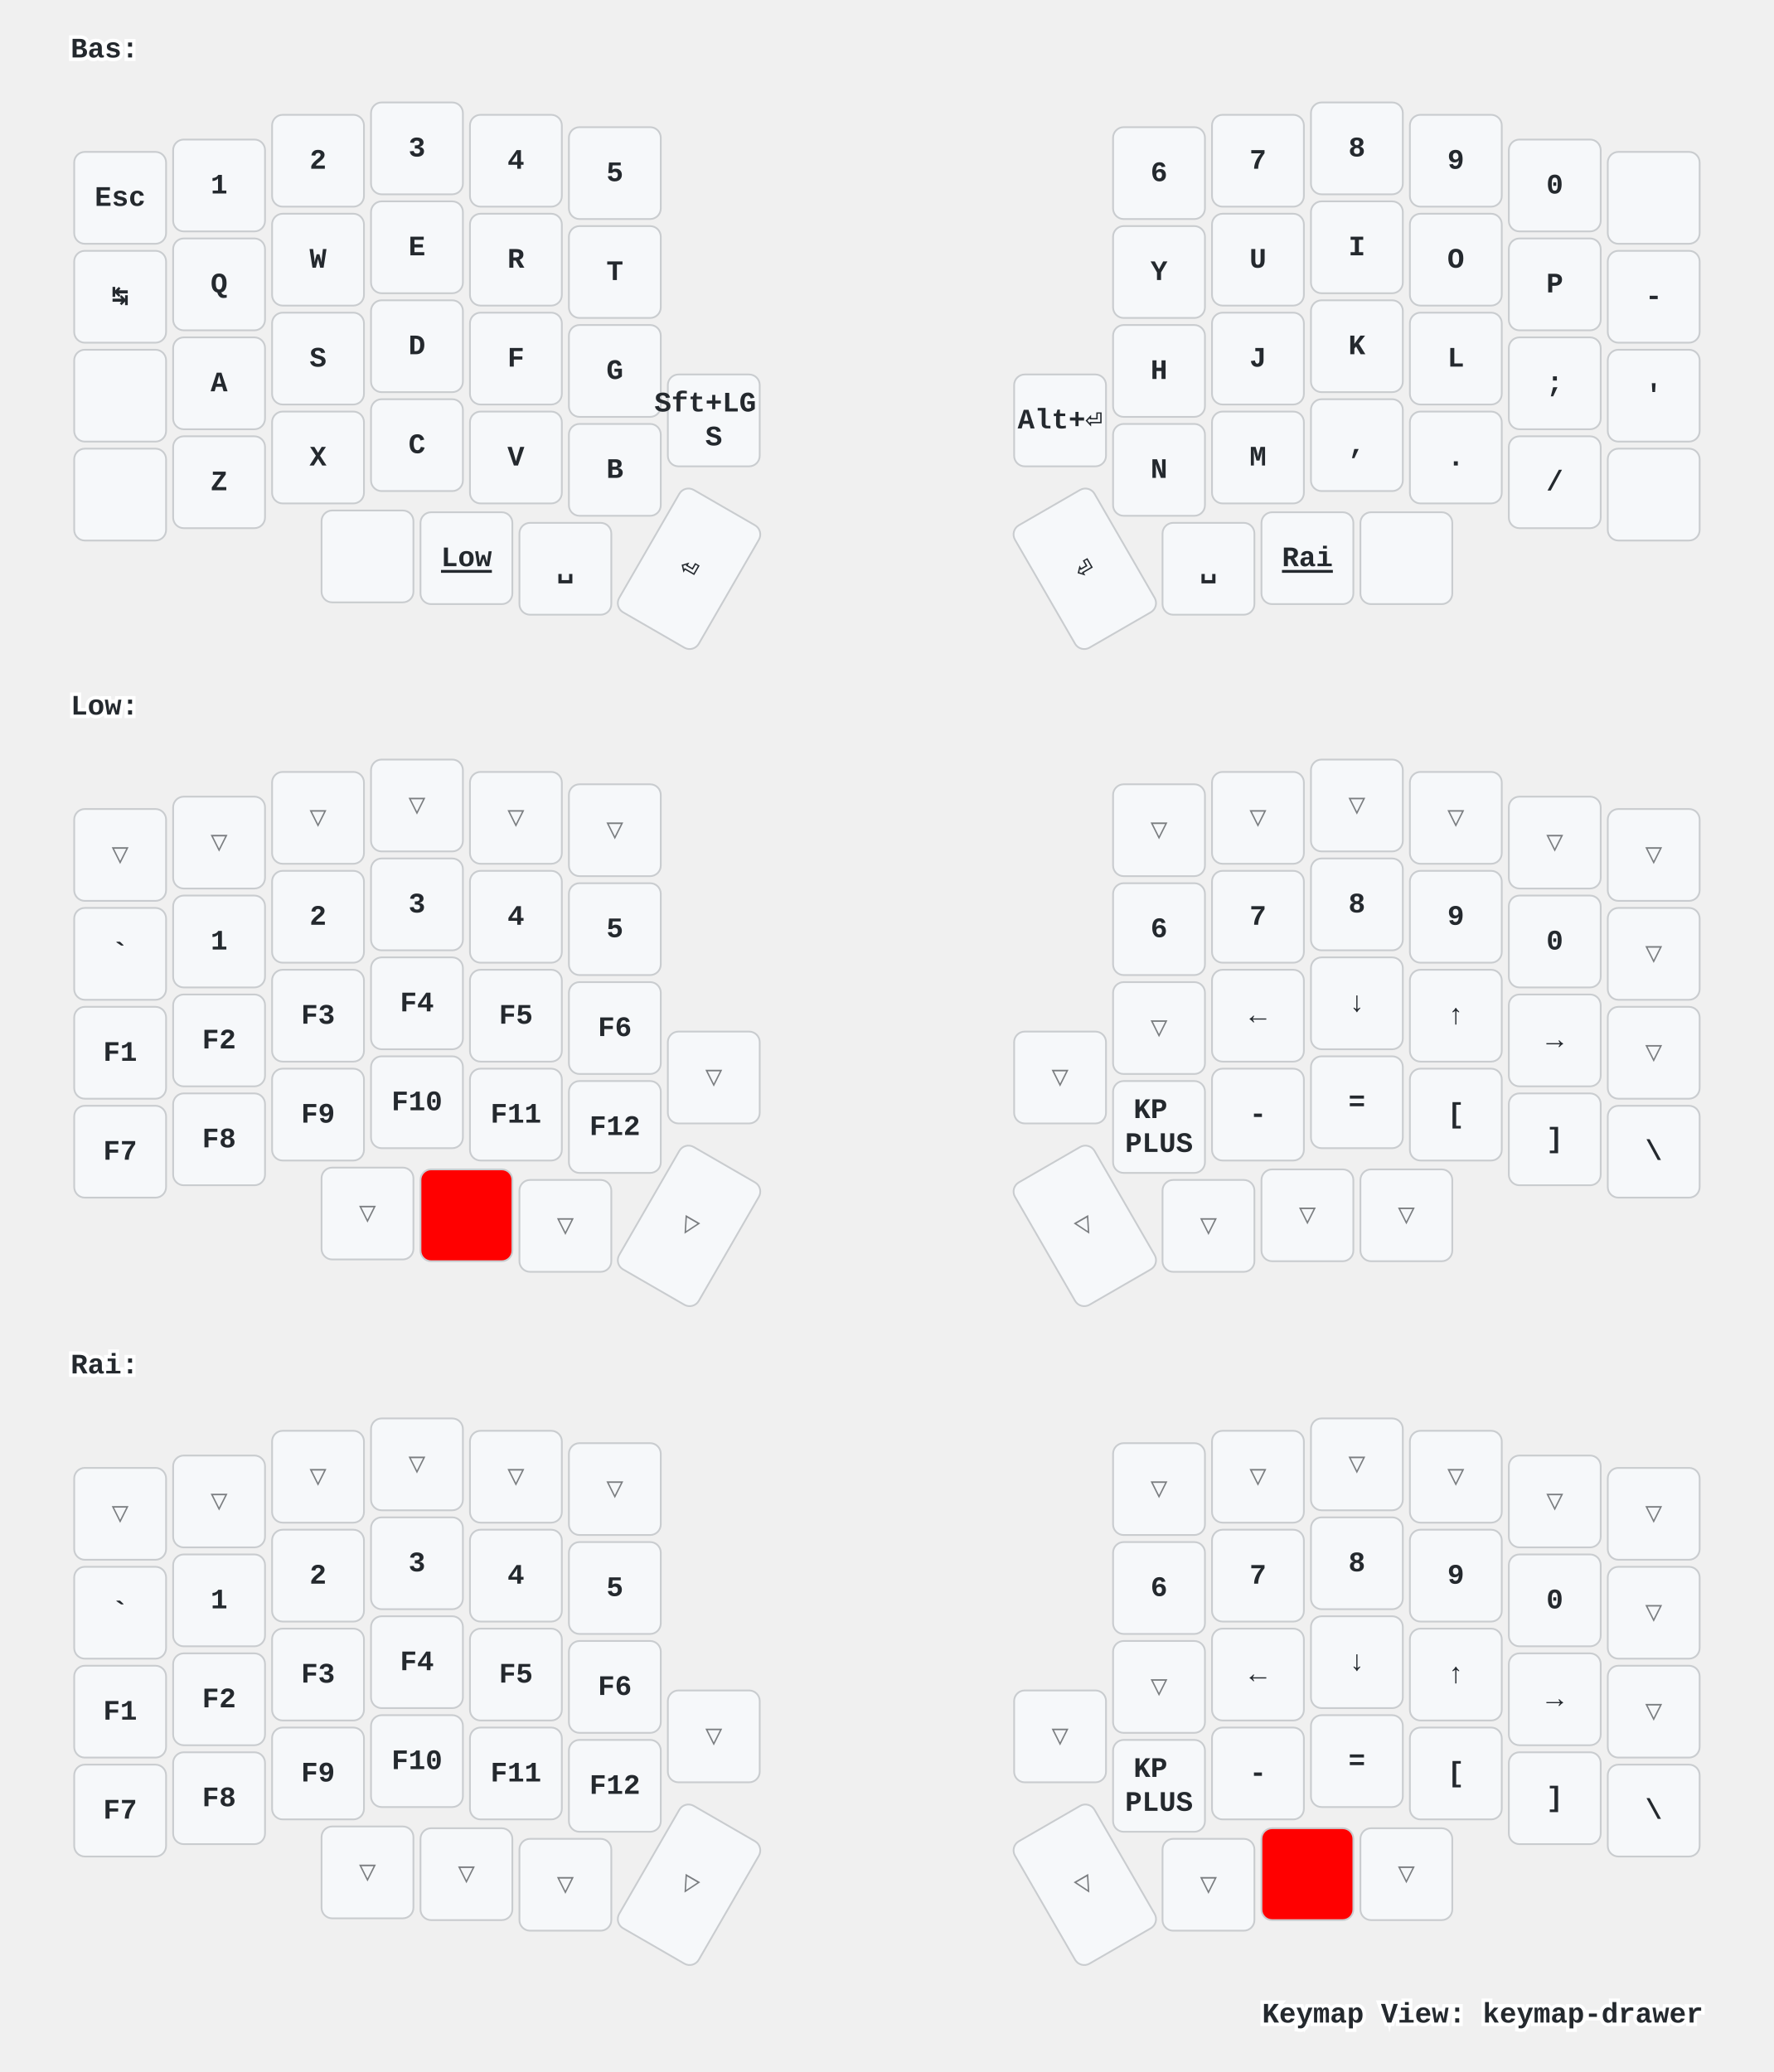
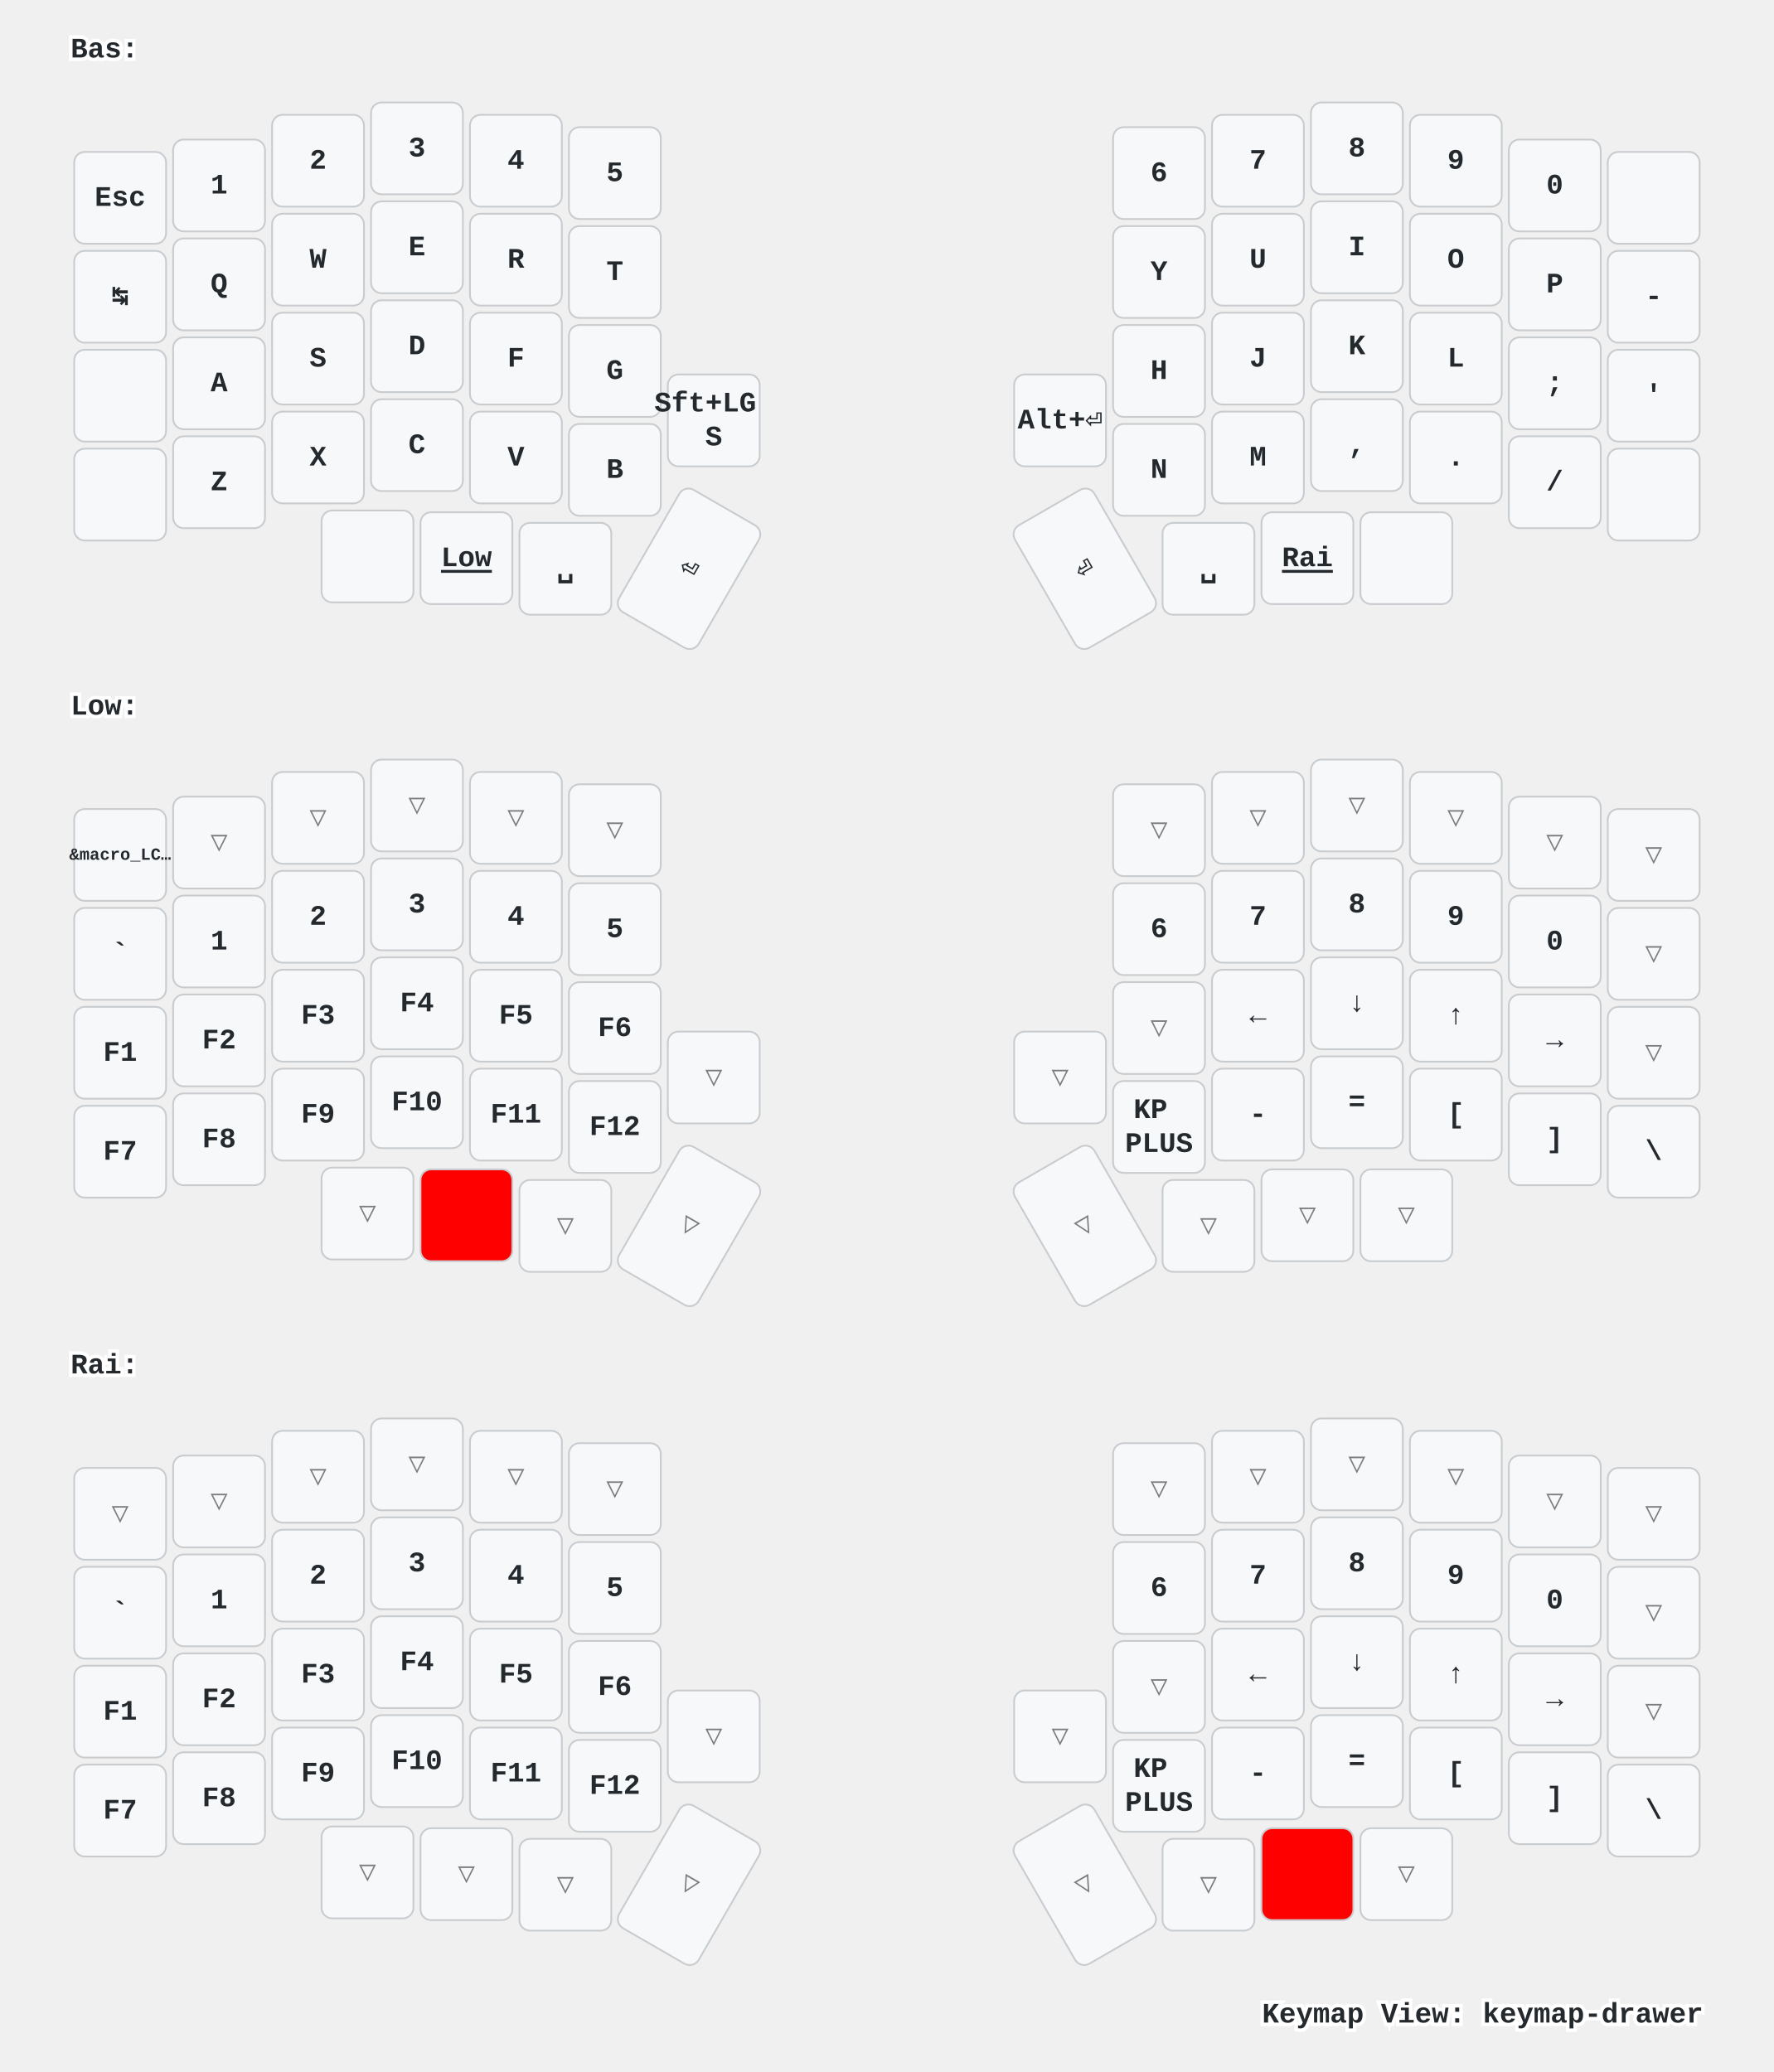
<svg xmlns="http://www.w3.org/2000/svg" xmlns:xlink="http://www.w3.org/1999/xlink" width="1004" height="1173" viewBox="0 0 1004 1173" class="keymap">
  <defs>/* start glyphs */
<svg id="mdi:apple-keyboard-command">
      <svg id="mdi-apple-keyboard-command" viewBox="0 0 24 24">
        <path d="M6,2A4,4 0 0,1 10,6V8H14V6A4,4 0 0,1 18,2A4,4 0 0,1 22,6A4,4 0 0,1 18,10H16V14H18A4,4 0 0,1 22,18A4,4 0 0,1 18,22A4,4 0 0,1 14,18V16H10V18A4,4 0 0,1 6,22A4,4 0 0,1 2,18A4,4 0 0,1 6,14H8V10H6A4,4 0 0,1 2,6A4,4 0 0,1 6,2M16,18A2,2 0 0,0 18,20A2,2 0 0,0 20,18A2,2 0 0,0 18,16H16V18M14,10H10V14H14V10M6,16A2,2 0 0,0 4,18A2,2 0 0,0 6,20A2,2 0 0,0 8,18V16H6M8,6A2,2 0 0,0 6,4A2,2 0 0,0 4,6A2,2 0 0,0 6,8H8V6M18,8A2,2 0 0,0 20,6A2,2 0 0,0 18,4A2,2 0 0,0 16,6V8H18Z" />
      </svg>
    </svg>
    <svg id="mdi:apple-keyboard-control">
      <svg id="mdi-apple-keyboard-control" viewBox="0 0 24 24">
        <path d="M19.78,11.78L18.36,13.19L12,6.83L5.64,13.19L4.22,11.78L12,4L19.78,11.78Z" />
      </svg>
    </svg>
    <svg id="mdi:apple-keyboard-option">
      <svg id="mdi-apple-keyboard-option" viewBox="0 0 24 24">
        <path d="M3,4H9.11L16.15,18H21V20H14.88L7.84,6H3V4M14,4H21V6H14V4Z" />
      </svg>
    </svg>
    <svg id="mdi:apple-keyboard-shift">
      <svg id="mdi-apple-keyboard-shift" viewBox="0 0 24 24">
        <path d="M15,18V12H17.17L12,6.83L6.83,12H9V18H15M12,4L22,14H17V20H7V14H2L12,4Z" />
      </svg>
    </svg>
    <svg id="mdi:backspace-outline">
      <svg id="mdi-backspace-outline" viewBox="0 0 24 24">
        <path d="M19,15.59L17.59,17L14,13.41L10.41,17L9,15.59L12.59,12L9,8.41L10.41,7L14,10.59L17.59,7L19,8.41L15.41,12L19,15.59M22,3A2,2 0 0,1 24,5V19A2,2 0 0,1 22,21H7C6.31,21 5.77,20.64 5.41,20.11L0,12L5.41,3.88C5.77,3.35 6.31,3 7,3H22M22,5H7L2.28,12L7,19H22V5Z" />
      </svg>
    </svg>
  </defs>/* end glyphs */
<style>/* inherit to force styles through use tags */
svg path {
    fill: inherit;
}

/* font and background color specifications */
svg.keymap {
    font-family: SFMono-Regular,Consolas,Liberation Mono,Menlo,monospace;
    font-size: 14px;
    font-kerning: normal;
    text-rendering: optimizeLegibility;
    fill: #24292e;
}

/* default key styling */
rect.key {
    fill: #f6f8fa;
}

rect.key, rect.combo {
    stroke: #c9cccf;
    stroke-width: 1;
}

/* default key side styling, only used is draw_key_sides is set */
rect.side {
    filter: brightness(90%);
}

/* color accent for combo boxes */
rect.combo, rect.combo-separate {
    fill: #cdf;
}

/* color accent for held keys */
rect.held, rect.combo.held {
    fill: #fdd;
}

/* color accent for ghost (optional) keys */
rect.ghost, rect.combo.ghost {
    stroke-dasharray: 4, 4;
    stroke-width: 2;
}

text {
    text-anchor: middle;
    dominant-baseline: middle;
}

/* styling for layer labels */
text.label {
    font-weight: bold;
    text-anchor: start;
    stroke: white;
    stroke-width: 4;
    paint-order: stroke;
}

/* styling for optional footer */
text.footer {
    text-anchor: end;
    dominant-baseline: auto;
    stroke: white;
    stroke-width: 4;
    paint-order: stroke;
}

/* styling for combo tap, and key non-tap label text */
text.combo, text.hold, text.shifted, text.left, text.right {
    font-size: 11px;
}

text.hold {
    text-anchor: middle;
    dominant-baseline: auto;
}

text.shifted {
    text-anchor: middle;
    dominant-baseline: hanging;
}

text.left {
    text-anchor: start;
}

text.right {
    text-anchor: end;
}

text.layer-activator {
    text-decoration: underline;
}

/* styling for hold/shifted label text in combo box */
text.combo.hold, text.combo.shifted, text.combo.left, text.combo.right {
    font-size: 8px;
}

/* lighter symbol for transparent keys */
text.trans {
    fill: #7b7e81;
}

/* styling for combo dendrons */
path.combo {
    stroke-width: 1;
    stroke: gray;
    fill: none;
}

/* Start Tabler Icons Cleanup */
/* cannot use height/width with glyphs */
.icon-tabler &gt; path {
    fill: inherit;
    stroke: inherit;
    stroke-width: 2;
}
/* hide tabler's default box */
.icon-tabler &gt; path[stroke="none"][fill="none"] {
    visibility: hidden;
}
/* End Tabler Icons Cleanup */

/* For default sytles, see https://github.com/caksoylar/keymap-drawer/blob/main/keymap_drawer/config.py#L85 */

svg.keymap {
  font-family: Ubuntu Mono, Inconsolata, Consolas, Liberation Mono, Menlo, monospace;
  font-size: 16px;
  font-weight: bold;
  text-rendering: optimizeLegibility;
}

/* Color accent for held keys
red = #f00
green = #0f0
blue = #00f
yellow = #ff0
cyan = #0ff
magenta = #f0f
white = #fff
black = #000
grey = #888
light grey = #ccc
#ffc
*/
rect.held, rect.combo.held {
    fill: #f00;
}

/* Technique borrowed and extended from https://github.com/englmaxi/zmk-config/blob/master/keymap-drawer/config.yaml */
.sym_sub_text.tap {
  translate: -5px 2px;
  font-size: 20px;
}
.sym_sub_text.shifted {
  translate: 10px 13px;
  font-size: 10px;
  opacity: 1.0;
}
.combo.sym_sub_text.tap {
  translate: -1px 1px;
}
.combo.sym_sub_text.shifted {
  translate: 7px 5px;
  font-size: 10px;
  opacity: 1.0;
}

/* Toggle */
.toggle.shifted {
  translate: -10px 12px;
}

.toggle.hold {
  translate: 13px -23px;
}

/* Variant for tap-dances */
.tap_dance.tap {
  translate: -7px 0px;
  font-size: 12px;
}
.tap_dance.shifted {
  translate: 7px 17px;
  font-size: 12px;
  opacity: 1.0;
}

/* Variant for symbol next to symbol */
.sym_by_sym.tap {
  translate: -6px 0px;
}
.sym_by_sym.shifted {
  translate: 10px 12px;
  opacity: 1.0;
}

.combo.sym_by_sym.tap {
  translate: -35px 0px;
}
.combo.sym_by_sym.shifted {
  translate: 35px 20px;
  opacity: 1.0;
}

.combo.sym_by_sym.hold {
  visibility: hidden;
}

/* hide hold box for combo sym_by_sym */
.combo.sym_by_sym.hold &gt; path[stroke="none"][fill="none"] {
  visibility: hidden;
}
</style>
  <g transform="translate(40, 0)" class="layer-Bas">
    <text x="0" y="28" class="label" id="Bas">Bas:</text>
    <g transform="translate(0, 56)">
      <g transform="translate(28, 56)" class="key keypos-0">
        <rect rx="6" ry="6" x="-26" y="-26" width="52" height="52" class="key" />
        <text x="0" y="0" class="key tap">Esc</text>
      </g>
      <g transform="translate(84, 49)" class="key keypos-1">
        <rect rx="6" ry="6" x="-26" y="-26" width="52" height="52" class="key" />
        <text x="0" y="0" class="key tap">1</text>
      </g>
      <g transform="translate(140, 35)" class="key keypos-2">
        <rect rx="6" ry="6" x="-26" y="-26" width="52" height="52" class="key" />
        <text x="0" y="0" class="key tap">2</text>
      </g>
      <g transform="translate(196, 28)" class="key keypos-3">
        <rect rx="6" ry="6" x="-26" y="-26" width="52" height="52" class="key" />
        <text x="0" y="0" class="key tap">3</text>
      </g>
      <g transform="translate(252, 35)" class="key keypos-4">
        <rect rx="6" ry="6" x="-26" y="-26" width="52" height="52" class="key" />
        <text x="0" y="0" class="key tap">4</text>
      </g>
      <g transform="translate(308, 42)" class="key keypos-5">
        <rect rx="6" ry="6" x="-26" y="-26" width="52" height="52" class="key" />
        <text x="0" y="0" class="key tap">5</text>
      </g>
      <g transform="translate(616, 42)" class="key keypos-6">
        <rect rx="6" ry="6" x="-26" y="-26" width="52" height="52" class="key" />
        <text x="0" y="0" class="key tap">6</text>
      </g>
      <g transform="translate(672, 35)" class="key keypos-7">
        <rect rx="6" ry="6" x="-26" y="-26" width="52" height="52" class="key" />
        <text x="0" y="0" class="key tap">7</text>
      </g>
      <g transform="translate(728, 28)" class="key keypos-8">
        <rect rx="6" ry="6" x="-26" y="-26" width="52" height="52" class="key" />
        <text x="0" y="0" class="key tap">8</text>
      </g>
      <g transform="translate(784, 35)" class="key keypos-9">
        <rect rx="6" ry="6" x="-26" y="-26" width="52" height="52" class="key" />
        <text x="0" y="0" class="key tap">9</text>
      </g>
      <g transform="translate(840, 49)" class="key keypos-10">
        <rect rx="6" ry="6" x="-26" y="-26" width="52" height="52" class="key" />
        <text x="0" y="0" class="key tap">0</text>
      </g>
      <g transform="translate(896, 56)" class="key keypos-11">
        <rect rx="6" ry="6" x="-26" y="-26" width="52" height="52" class="key" />
        <use href="#mdi:backspace-outline" xlink:href="#mdi:backspace-outline" x="-9" y="-9" height="18" width="18.0" class="key tap glyph mdi:backspace-outline" />
      </g>
      <g transform="translate(28, 112)" class="key keypos-12">
        <rect rx="6" ry="6" x="-26" y="-26" width="52" height="52" class="key" />
        <text x="0" y="0" class="key tap">↹</text>
      </g>
      <g transform="translate(84, 105)" class="key keypos-13">
        <rect rx="6" ry="6" x="-26" y="-26" width="52" height="52" class="key" />
        <text x="0" y="0" class="key tap">Q</text>
      </g>
      <g transform="translate(140, 91)" class="key keypos-14">
        <rect rx="6" ry="6" x="-26" y="-26" width="52" height="52" class="key" />
        <text x="0" y="0" class="key tap">W</text>
      </g>
      <g transform="translate(196, 84)" class="key keypos-15">
        <rect rx="6" ry="6" x="-26" y="-26" width="52" height="52" class="key" />
        <text x="0" y="0" class="key tap">E</text>
      </g>
      <g transform="translate(252, 91)" class="key keypos-16">
        <rect rx="6" ry="6" x="-26" y="-26" width="52" height="52" class="key" />
        <text x="0" y="0" class="key tap">R</text>
      </g>
      <g transform="translate(308, 98)" class="key keypos-17">
        <rect rx="6" ry="6" x="-26" y="-26" width="52" height="52" class="key" />
        <text x="0" y="0" class="key tap">T</text>
      </g>
      <g transform="translate(616, 98)" class="key keypos-18">
        <rect rx="6" ry="6" x="-26" y="-26" width="52" height="52" class="key" />
        <text x="0" y="0" class="key tap">Y</text>
      </g>
      <g transform="translate(672, 91)" class="key keypos-19">
        <rect rx="6" ry="6" x="-26" y="-26" width="52" height="52" class="key" />
        <text x="0" y="0" class="key tap">U</text>
      </g>
      <g transform="translate(728, 84)" class="key keypos-20">
        <rect rx="6" ry="6" x="-26" y="-26" width="52" height="52" class="key" />
        <text x="0" y="0" class="key tap">I</text>
      </g>
      <g transform="translate(784, 91)" class="key keypos-21">
        <rect rx="6" ry="6" x="-26" y="-26" width="52" height="52" class="key" />
        <text x="0" y="0" class="key tap">O</text>
      </g>
      <g transform="translate(840, 105)" class="key keypos-22">
        <rect rx="6" ry="6" x="-26" y="-26" width="52" height="52" class="key" />
        <text x="0" y="0" class="key tap">P</text>
      </g>
      <g transform="translate(896, 112)" class="key keypos-23">
        <rect rx="6" ry="6" x="-26" y="-26" width="52" height="52" class="key" />
        <text x="0" y="0" class="key tap">-</text>
      </g>
      <g transform="translate(28, 168)" class="key keypos-24">
        <rect rx="6" ry="6" x="-26" y="-26" width="52" height="52" class="key" />
        <use href="#mdi:apple-keyboard-shift" xlink:href="#mdi:apple-keyboard-shift" x="-9" y="-9" height="18" width="18.0" class="key tap glyph mdi:apple-keyboard-shift" />
      </g>
      <g transform="translate(84, 161)" class="key keypos-25">
        <rect rx="6" ry="6" x="-26" y="-26" width="52" height="52" class="key" />
        <text x="0" y="0" class="key tap">A</text>
      </g>
      <g transform="translate(140, 147)" class="key keypos-26">
        <rect rx="6" ry="6" x="-26" y="-26" width="52" height="52" class="key" />
        <text x="0" y="0" class="key tap">S</text>
      </g>
      <g transform="translate(196, 140)" class="key keypos-27">
        <rect rx="6" ry="6" x="-26" y="-26" width="52" height="52" class="key" />
        <text x="0" y="0" class="key tap">D</text>
      </g>
      <g transform="translate(252, 147)" class="key keypos-28">
        <rect rx="6" ry="6" x="-26" y="-26" width="52" height="52" class="key" />
        <text x="0" y="0" class="key tap">F</text>
      </g>
      <g transform="translate(308, 154)" class="key keypos-29">
        <rect rx="6" ry="6" x="-26" y="-26" width="52" height="52" class="key" />
        <text x="0" y="0" class="key tap">G</text>
      </g>
      <g transform="translate(616, 154)" class="key keypos-30">
        <rect rx="6" ry="6" x="-26" y="-26" width="52" height="52" class="key" />
        <text x="0" y="0" class="key tap">H</text>
      </g>
      <g transform="translate(672, 147)" class="key keypos-31">
        <rect rx="6" ry="6" x="-26" y="-26" width="52" height="52" class="key" />
        <text x="0" y="0" class="key tap">J</text>
      </g>
      <g transform="translate(728, 140)" class="key keypos-32">
        <rect rx="6" ry="6" x="-26" y="-26" width="52" height="52" class="key" />
        <text x="0" y="0" class="key tap">K</text>
      </g>
      <g transform="translate(784, 147)" class="key keypos-33">
        <rect rx="6" ry="6" x="-26" y="-26" width="52" height="52" class="key" />
        <text x="0" y="0" class="key tap">L</text>
      </g>
      <g transform="translate(840, 161)" class="key keypos-34">
        <rect rx="6" ry="6" x="-26" y="-26" width="52" height="52" class="key" />
        <text x="0" y="0" class="key tap">;</text>
      </g>
      <g transform="translate(896, 168)" class="key keypos-35">
        <rect rx="6" ry="6" x="-26" y="-26" width="52" height="52" class="key" />
        <text x="0" y="0" class="key tap">'</text>
      </g>
      <g transform="translate(28, 224)" class="key keypos-36">
        <rect rx="6" ry="6" x="-26" y="-26" width="52" height="52" class="key" />
        <use href="#mdi:apple-keyboard-control" xlink:href="#mdi:apple-keyboard-control" x="-9" y="-9" height="18" width="18.0" class="key tap glyph mdi:apple-keyboard-control" />
      </g>
      <g transform="translate(84, 217)" class="key keypos-37">
        <rect rx="6" ry="6" x="-26" y="-26" width="52" height="52" class="key" />
        <text x="0" y="0" class="key tap">Z</text>
      </g>
      <g transform="translate(140, 203)" class="key keypos-38">
        <rect rx="6" ry="6" x="-26" y="-26" width="52" height="52" class="key" />
        <text x="0" y="0" class="key tap">X</text>
      </g>
      <g transform="translate(196, 196)" class="key keypos-39">
        <rect rx="6" ry="6" x="-26" y="-26" width="52" height="52" class="key" />
        <text x="0" y="0" class="key tap">C</text>
      </g>
      <g transform="translate(252, 203)" class="key keypos-40">
        <rect rx="6" ry="6" x="-26" y="-26" width="52" height="52" class="key" />
        <text x="0" y="0" class="key tap">V</text>
      </g>
      <g transform="translate(308, 210)" class="key keypos-41">
        <rect rx="6" ry="6" x="-26" y="-26" width="52" height="52" class="key" />
        <text x="0" y="0" class="key tap">B</text>
      </g>
      <g transform="translate(364, 182)" class="key keypos-42">
        <rect rx="6" ry="6" x="-26" y="-26" width="52" height="52" class="key" />
        <text x="0" y="0" class="key tap">
          <tspan x="0" dy="-0.6em">Sft+LG</tspan>
          <tspan x="0" dy="1.2em">S</tspan>
        </text>
      </g>
      <g transform="translate(560, 182)" class="key keypos-43">
        <rect rx="6" ry="6" x="-26" y="-26" width="52" height="52" class="key" />
        <text x="0" y="0" class="key tap">Alt+⏎</text>
      </g>
      <g transform="translate(616, 210)" class="key keypos-44">
        <rect rx="6" ry="6" x="-26" y="-26" width="52" height="52" class="key" />
        <text x="0" y="0" class="key tap">N</text>
      </g>
      <g transform="translate(672, 203)" class="key keypos-45">
        <rect rx="6" ry="6" x="-26" y="-26" width="52" height="52" class="key" />
        <text x="0" y="0" class="key tap">M</text>
      </g>
      <g transform="translate(728, 196)" class="key keypos-46">
        <rect rx="6" ry="6" x="-26" y="-26" width="52" height="52" class="key" />
        <text x="0" y="0" class="key tap">,</text>
      </g>
      <g transform="translate(784, 203)" class="key keypos-47">
        <rect rx="6" ry="6" x="-26" y="-26" width="52" height="52" class="key" />
        <text x="0" y="0" class="key tap">.</text>
      </g>
      <g transform="translate(840, 217)" class="key keypos-48">
        <rect rx="6" ry="6" x="-26" y="-26" width="52" height="52" class="key" />
        <text x="0" y="0" class="key tap">/</text>
      </g>
      <g transform="translate(896, 224)" class="key keypos-49">
        <rect rx="6" ry="6" x="-26" y="-26" width="52" height="52" class="key" />
        <use href="#mdi:apple-keyboard-shift" xlink:href="#mdi:apple-keyboard-shift" x="-9" y="-9" height="18" width="18.0" class="key tap glyph mdi:apple-keyboard-shift" />
      </g>
      <g transform="translate(168, 259)" class="key keypos-50">
        <rect rx="6" ry="6" x="-26" y="-26" width="52" height="52" class="key" />
        <use href="#mdi:apple-keyboard-command" xlink:href="#mdi:apple-keyboard-command" x="-9" y="-9" height="18" width="18.0" class="key tap glyph mdi:apple-keyboard-command" />
      </g>
      <g transform="translate(224, 260)" class="key keypos-51">
        <rect rx="6" ry="6" x="-26" y="-26" width="52" height="52" class="key" />
        <a href="#Low">
          <text x="0" y="0" class="key tap layer-activator">Low</text>
        </a>
      </g>
      <g transform="translate(280, 266)" class="key keypos-52">
        <rect rx="6" ry="6" x="-26" y="-26" width="52" height="52" class="key" />
        <text x="0" y="0" class="key tap">␣</text>
      </g>
      <g transform="translate(350, 266) rotate(30.0)" class="key keypos-53">
        <rect rx="6" ry="6" x="-26" y="-40" width="52" height="80" class="key" />
        <text x="0" y="0" class="key tap">⏎</text>
      </g>
      <g transform="translate(574, 266) rotate(-30.0)" class="key keypos-54">
        <rect rx="6" ry="6" x="-26" y="-40" width="52" height="80" class="key" />
        <text x="0" y="0" class="key tap">⏎</text>
      </g>
      <g transform="translate(644, 266)" class="key keypos-55">
        <rect rx="6" ry="6" x="-26" y="-26" width="52" height="52" class="key" />
        <text x="0" y="0" class="key tap">␣</text>
      </g>
      <g transform="translate(700, 260)" class="key keypos-56">
        <rect rx="6" ry="6" x="-26" y="-26" width="52" height="52" class="key" />
        <a href="#Rai">
          <text x="0" y="0" class="key tap layer-activator">Rai</text>
        </a>
      </g>
      <g transform="translate(756, 260)" class="key keypos-57">
        <rect rx="6" ry="6" x="-26" y="-26" width="52" height="52" class="key" />
        <use href="#mdi:apple-keyboard-option" xlink:href="#mdi:apple-keyboard-option" x="-9" y="-9" height="18" width="18.0" class="key tap glyph mdi:apple-keyboard-option" />
      </g>
    </g>
  </g>
  <g transform="translate(40, 372)" class="layer-Low">
    <text x="0" y="28" class="label" id="Low">Low:</text>
    <g transform="translate(0, 56)">
-       <g transform="translate(28, 56)" class="key trans keypos-0">
-         <rect rx="6" ry="6" x="-26" y="-26" width="52" height="52" class="key trans" />
-         <text x="0" y="0" class="key trans tap">▽</text>
+       <g transform="translate(28, 56)" class="key keypos-0">
+         <rect rx="6" ry="6" x="-26" y="-26" width="52" height="52" class="key" />
+         <text x="0" y="0" class="key tap">
+           <tspan style="font-size: 60%">&amp;macro_LC…</tspan>
+         </text>
      </g>
      <g transform="translate(84, 49)" class="key trans keypos-1">
        <rect rx="6" ry="6" x="-26" y="-26" width="52" height="52" class="key trans" />
        <text x="0" y="0" class="key trans tap">▽</text>
      </g>
      <g transform="translate(140, 35)" class="key trans keypos-2">
        <rect rx="6" ry="6" x="-26" y="-26" width="52" height="52" class="key trans" />
        <text x="0" y="0" class="key trans tap">▽</text>
      </g>
      <g transform="translate(196, 28)" class="key trans keypos-3">
        <rect rx="6" ry="6" x="-26" y="-26" width="52" height="52" class="key trans" />
        <text x="0" y="0" class="key trans tap">▽</text>
      </g>
      <g transform="translate(252, 35)" class="key trans keypos-4">
        <rect rx="6" ry="6" x="-26" y="-26" width="52" height="52" class="key trans" />
        <text x="0" y="0" class="key trans tap">▽</text>
      </g>
      <g transform="translate(308, 42)" class="key trans keypos-5">
        <rect rx="6" ry="6" x="-26" y="-26" width="52" height="52" class="key trans" />
        <text x="0" y="0" class="key trans tap">▽</text>
      </g>
      <g transform="translate(616, 42)" class="key trans keypos-6">
        <rect rx="6" ry="6" x="-26" y="-26" width="52" height="52" class="key trans" />
        <text x="0" y="0" class="key trans tap">▽</text>
      </g>
      <g transform="translate(672, 35)" class="key trans keypos-7">
        <rect rx="6" ry="6" x="-26" y="-26" width="52" height="52" class="key trans" />
        <text x="0" y="0" class="key trans tap">▽</text>
      </g>
      <g transform="translate(728, 28)" class="key trans keypos-8">
        <rect rx="6" ry="6" x="-26" y="-26" width="52" height="52" class="key trans" />
        <text x="0" y="0" class="key trans tap">▽</text>
      </g>
      <g transform="translate(784, 35)" class="key trans keypos-9">
        <rect rx="6" ry="6" x="-26" y="-26" width="52" height="52" class="key trans" />
        <text x="0" y="0" class="key trans tap">▽</text>
      </g>
      <g transform="translate(840, 49)" class="key trans keypos-10">
        <rect rx="6" ry="6" x="-26" y="-26" width="52" height="52" class="key trans" />
        <text x="0" y="0" class="key trans tap">▽</text>
      </g>
      <g transform="translate(896, 56)" class="key trans keypos-11">
        <rect rx="6" ry="6" x="-26" y="-26" width="52" height="52" class="key trans" />
        <text x="0" y="0" class="key trans tap">▽</text>
      </g>
      <g transform="translate(28, 112)" class="key keypos-12">
        <rect rx="6" ry="6" x="-26" y="-26" width="52" height="52" class="key" />
        <text x="0" y="0" class="key tap">`</text>
      </g>
      <g transform="translate(84, 105)" class="key keypos-13">
        <rect rx="6" ry="6" x="-26" y="-26" width="52" height="52" class="key" />
        <text x="0" y="0" class="key tap">1</text>
      </g>
      <g transform="translate(140, 91)" class="key keypos-14">
        <rect rx="6" ry="6" x="-26" y="-26" width="52" height="52" class="key" />
        <text x="0" y="0" class="key tap">2</text>
      </g>
      <g transform="translate(196, 84)" class="key keypos-15">
        <rect rx="6" ry="6" x="-26" y="-26" width="52" height="52" class="key" />
        <text x="0" y="0" class="key tap">3</text>
      </g>
      <g transform="translate(252, 91)" class="key keypos-16">
        <rect rx="6" ry="6" x="-26" y="-26" width="52" height="52" class="key" />
        <text x="0" y="0" class="key tap">4</text>
      </g>
      <g transform="translate(308, 98)" class="key keypos-17">
        <rect rx="6" ry="6" x="-26" y="-26" width="52" height="52" class="key" />
        <text x="0" y="0" class="key tap">5</text>
      </g>
      <g transform="translate(616, 98)" class="key keypos-18">
        <rect rx="6" ry="6" x="-26" y="-26" width="52" height="52" class="key" />
        <text x="0" y="0" class="key tap">6</text>
      </g>
      <g transform="translate(672, 91)" class="key keypos-19">
        <rect rx="6" ry="6" x="-26" y="-26" width="52" height="52" class="key" />
        <text x="0" y="0" class="key tap">7</text>
      </g>
      <g transform="translate(728, 84)" class="key keypos-20">
        <rect rx="6" ry="6" x="-26" y="-26" width="52" height="52" class="key" />
        <text x="0" y="0" class="key tap">8</text>
      </g>
      <g transform="translate(784, 91)" class="key keypos-21">
        <rect rx="6" ry="6" x="-26" y="-26" width="52" height="52" class="key" />
        <text x="0" y="0" class="key tap">9</text>
      </g>
      <g transform="translate(840, 105)" class="key keypos-22">
        <rect rx="6" ry="6" x="-26" y="-26" width="52" height="52" class="key" />
        <text x="0" y="0" class="key tap">0</text>
      </g>
      <g transform="translate(896, 112)" class="key trans keypos-23">
        <rect rx="6" ry="6" x="-26" y="-26" width="52" height="52" class="key trans" />
        <text x="0" y="0" class="key trans tap">▽</text>
      </g>
      <g transform="translate(28, 168)" class="key keypos-24">
        <rect rx="6" ry="6" x="-26" y="-26" width="52" height="52" class="key" />
        <text x="0" y="0" class="key tap">F1</text>
      </g>
      <g transform="translate(84, 161)" class="key keypos-25">
        <rect rx="6" ry="6" x="-26" y="-26" width="52" height="52" class="key" />
        <text x="0" y="0" class="key tap">F2</text>
      </g>
      <g transform="translate(140, 147)" class="key keypos-26">
        <rect rx="6" ry="6" x="-26" y="-26" width="52" height="52" class="key" />
        <text x="0" y="0" class="key tap">F3</text>
      </g>
      <g transform="translate(196, 140)" class="key keypos-27">
        <rect rx="6" ry="6" x="-26" y="-26" width="52" height="52" class="key" />
        <text x="0" y="0" class="key tap">F4</text>
      </g>
      <g transform="translate(252, 147)" class="key keypos-28">
        <rect rx="6" ry="6" x="-26" y="-26" width="52" height="52" class="key" />
        <text x="0" y="0" class="key tap">F5</text>
      </g>
      <g transform="translate(308, 154)" class="key keypos-29">
        <rect rx="6" ry="6" x="-26" y="-26" width="52" height="52" class="key" />
        <text x="0" y="0" class="key tap">F6</text>
      </g>
      <g transform="translate(616, 154)" class="key trans keypos-30">
        <rect rx="6" ry="6" x="-26" y="-26" width="52" height="52" class="key trans" />
        <text x="0" y="0" class="key trans tap">▽</text>
      </g>
      <g transform="translate(672, 147)" class="key keypos-31">
        <rect rx="6" ry="6" x="-26" y="-26" width="52" height="52" class="key" />
        <text x="0" y="0" class="key tap">←</text>
      </g>
      <g transform="translate(728, 140)" class="key keypos-32">
        <rect rx="6" ry="6" x="-26" y="-26" width="52" height="52" class="key" />
        <text x="0" y="0" class="key tap">↓</text>
      </g>
      <g transform="translate(784, 147)" class="key keypos-33">
        <rect rx="6" ry="6" x="-26" y="-26" width="52" height="52" class="key" />
        <text x="0" y="0" class="key tap">↑</text>
      </g>
      <g transform="translate(840, 161)" class="key keypos-34">
        <rect rx="6" ry="6" x="-26" y="-26" width="52" height="52" class="key" />
        <text x="0" y="0" class="key tap">→</text>
      </g>
      <g transform="translate(896, 168)" class="key trans keypos-35">
        <rect rx="6" ry="6" x="-26" y="-26" width="52" height="52" class="key trans" />
        <text x="0" y="0" class="key trans tap">▽</text>
      </g>
      <g transform="translate(28, 224)" class="key keypos-36">
        <rect rx="6" ry="6" x="-26" y="-26" width="52" height="52" class="key" />
        <text x="0" y="0" class="key tap">F7</text>
      </g>
      <g transform="translate(84, 217)" class="key keypos-37">
        <rect rx="6" ry="6" x="-26" y="-26" width="52" height="52" class="key" />
        <text x="0" y="0" class="key tap">F8</text>
      </g>
      <g transform="translate(140, 203)" class="key keypos-38">
        <rect rx="6" ry="6" x="-26" y="-26" width="52" height="52" class="key" />
        <text x="0" y="0" class="key tap">F9</text>
      </g>
      <g transform="translate(196, 196)" class="key keypos-39">
        <rect rx="6" ry="6" x="-26" y="-26" width="52" height="52" class="key" />
        <text x="0" y="0" class="key tap">F10</text>
      </g>
      <g transform="translate(252, 203)" class="key keypos-40">
        <rect rx="6" ry="6" x="-26" y="-26" width="52" height="52" class="key" />
        <text x="0" y="0" class="key tap">F11</text>
      </g>
      <g transform="translate(308, 210)" class="key keypos-41">
        <rect rx="6" ry="6" x="-26" y="-26" width="52" height="52" class="key" />
        <text x="0" y="0" class="key tap">F12</text>
      </g>
      <g transform="translate(364, 182)" class="key trans keypos-42">
        <rect rx="6" ry="6" x="-26" y="-26" width="52" height="52" class="key trans" />
        <text x="0" y="0" class="key trans tap">▽</text>
      </g>
      <g transform="translate(560, 182)" class="key trans keypos-43">
        <rect rx="6" ry="6" x="-26" y="-26" width="52" height="52" class="key trans" />
        <text x="0" y="0" class="key trans tap">▽</text>
      </g>
      <g transform="translate(616, 210)" class="key keypos-44">
        <rect rx="6" ry="6" x="-26" y="-26" width="52" height="52" class="key" />
        <text x="0" y="0" class="key tap">
          <tspan x="0" dy="-0.6em">KP</tspan>
          <tspan x="0" dy="1.2em">PLUS</tspan>
        </text>
      </g>
      <g transform="translate(672, 203)" class="key keypos-45">
        <rect rx="6" ry="6" x="-26" y="-26" width="52" height="52" class="key" />
        <text x="0" y="0" class="key tap">-</text>
      </g>
      <g transform="translate(728, 196)" class="key keypos-46">
        <rect rx="6" ry="6" x="-26" y="-26" width="52" height="52" class="key" />
        <text x="0" y="0" class="key tap">=</text>
      </g>
      <g transform="translate(784, 203)" class="key keypos-47">
        <rect rx="6" ry="6" x="-26" y="-26" width="52" height="52" class="key" />
        <text x="0" y="0" class="key tap">[</text>
      </g>
      <g transform="translate(840, 217)" class="key keypos-48">
        <rect rx="6" ry="6" x="-26" y="-26" width="52" height="52" class="key" />
        <text x="0" y="0" class="key tap">]</text>
      </g>
      <g transform="translate(896, 224)" class="key keypos-49">
        <rect rx="6" ry="6" x="-26" y="-26" width="52" height="52" class="key" />
        <text x="0" y="0" class="key tap">\</text>
      </g>
      <g transform="translate(168, 259)" class="key trans keypos-50">
        <rect rx="6" ry="6" x="-26" y="-26" width="52" height="52" class="key trans" />
        <text x="0" y="0" class="key trans tap">▽</text>
      </g>
      <g transform="translate(224, 260)" class="key held keypos-51">
        <rect rx="6" ry="6" x="-26" y="-26" width="52" height="52" class="key held" />
      </g>
      <g transform="translate(280, 266)" class="key trans keypos-52">
        <rect rx="6" ry="6" x="-26" y="-26" width="52" height="52" class="key trans" />
        <text x="0" y="0" class="key trans tap">▽</text>
      </g>
      <g transform="translate(350, 266) rotate(30.0)" class="key trans keypos-53">
        <rect rx="6" ry="6" x="-26" y="-40" width="52" height="80" class="key trans" />
        <text x="0" y="0" class="key trans tap">▽</text>
      </g>
      <g transform="translate(574, 266) rotate(-30.0)" class="key trans keypos-54">
        <rect rx="6" ry="6" x="-26" y="-40" width="52" height="80" class="key trans" />
        <text x="0" y="0" class="key trans tap">▽</text>
      </g>
      <g transform="translate(644, 266)" class="key trans keypos-55">
        <rect rx="6" ry="6" x="-26" y="-26" width="52" height="52" class="key trans" />
        <text x="0" y="0" class="key trans tap">▽</text>
      </g>
      <g transform="translate(700, 260)" class="key trans keypos-56">
        <rect rx="6" ry="6" x="-26" y="-26" width="52" height="52" class="key trans" />
        <text x="0" y="0" class="key trans tap">▽</text>
      </g>
      <g transform="translate(756, 260)" class="key trans keypos-57">
        <rect rx="6" ry="6" x="-26" y="-26" width="52" height="52" class="key trans" />
        <text x="0" y="0" class="key trans tap">▽</text>
      </g>
    </g>
  </g>
  <g transform="translate(40, 745)" class="layer-Rai">
    <text x="0" y="28" class="label" id="Rai">Rai:</text>
    <g transform="translate(0, 56)">
      <g transform="translate(28, 56)" class="key trans keypos-0">
        <rect rx="6" ry="6" x="-26" y="-26" width="52" height="52" class="key trans" />
        <text x="0" y="0" class="key trans tap">▽</text>
      </g>
      <g transform="translate(84, 49)" class="key trans keypos-1">
        <rect rx="6" ry="6" x="-26" y="-26" width="52" height="52" class="key trans" />
        <text x="0" y="0" class="key trans tap">▽</text>
      </g>
      <g transform="translate(140, 35)" class="key trans keypos-2">
        <rect rx="6" ry="6" x="-26" y="-26" width="52" height="52" class="key trans" />
        <text x="0" y="0" class="key trans tap">▽</text>
      </g>
      <g transform="translate(196, 28)" class="key trans keypos-3">
        <rect rx="6" ry="6" x="-26" y="-26" width="52" height="52" class="key trans" />
        <text x="0" y="0" class="key trans tap">▽</text>
      </g>
      <g transform="translate(252, 35)" class="key trans keypos-4">
        <rect rx="6" ry="6" x="-26" y="-26" width="52" height="52" class="key trans" />
        <text x="0" y="0" class="key trans tap">▽</text>
      </g>
      <g transform="translate(308, 42)" class="key trans keypos-5">
        <rect rx="6" ry="6" x="-26" y="-26" width="52" height="52" class="key trans" />
        <text x="0" y="0" class="key trans tap">▽</text>
      </g>
      <g transform="translate(616, 42)" class="key trans keypos-6">
        <rect rx="6" ry="6" x="-26" y="-26" width="52" height="52" class="key trans" />
        <text x="0" y="0" class="key trans tap">▽</text>
      </g>
      <g transform="translate(672, 35)" class="key trans keypos-7">
        <rect rx="6" ry="6" x="-26" y="-26" width="52" height="52" class="key trans" />
        <text x="0" y="0" class="key trans tap">▽</text>
      </g>
      <g transform="translate(728, 28)" class="key trans keypos-8">
        <rect rx="6" ry="6" x="-26" y="-26" width="52" height="52" class="key trans" />
        <text x="0" y="0" class="key trans tap">▽</text>
      </g>
      <g transform="translate(784, 35)" class="key trans keypos-9">
        <rect rx="6" ry="6" x="-26" y="-26" width="52" height="52" class="key trans" />
        <text x="0" y="0" class="key trans tap">▽</text>
      </g>
      <g transform="translate(840, 49)" class="key trans keypos-10">
        <rect rx="6" ry="6" x="-26" y="-26" width="52" height="52" class="key trans" />
        <text x="0" y="0" class="key trans tap">▽</text>
      </g>
      <g transform="translate(896, 56)" class="key trans keypos-11">
        <rect rx="6" ry="6" x="-26" y="-26" width="52" height="52" class="key trans" />
        <text x="0" y="0" class="key trans tap">▽</text>
      </g>
      <g transform="translate(28, 112)" class="key keypos-12">
        <rect rx="6" ry="6" x="-26" y="-26" width="52" height="52" class="key" />
        <text x="0" y="0" class="key tap">`</text>
      </g>
      <g transform="translate(84, 105)" class="key keypos-13">
        <rect rx="6" ry="6" x="-26" y="-26" width="52" height="52" class="key" />
        <text x="0" y="0" class="key tap">1</text>
      </g>
      <g transform="translate(140, 91)" class="key keypos-14">
        <rect rx="6" ry="6" x="-26" y="-26" width="52" height="52" class="key" />
        <text x="0" y="0" class="key tap">2</text>
      </g>
      <g transform="translate(196, 84)" class="key keypos-15">
        <rect rx="6" ry="6" x="-26" y="-26" width="52" height="52" class="key" />
        <text x="0" y="0" class="key tap">3</text>
      </g>
      <g transform="translate(252, 91)" class="key keypos-16">
        <rect rx="6" ry="6" x="-26" y="-26" width="52" height="52" class="key" />
        <text x="0" y="0" class="key tap">4</text>
      </g>
      <g transform="translate(308, 98)" class="key keypos-17">
        <rect rx="6" ry="6" x="-26" y="-26" width="52" height="52" class="key" />
        <text x="0" y="0" class="key tap">5</text>
      </g>
      <g transform="translate(616, 98)" class="key keypos-18">
        <rect rx="6" ry="6" x="-26" y="-26" width="52" height="52" class="key" />
        <text x="0" y="0" class="key tap">6</text>
      </g>
      <g transform="translate(672, 91)" class="key keypos-19">
        <rect rx="6" ry="6" x="-26" y="-26" width="52" height="52" class="key" />
        <text x="0" y="0" class="key tap">7</text>
      </g>
      <g transform="translate(728, 84)" class="key keypos-20">
        <rect rx="6" ry="6" x="-26" y="-26" width="52" height="52" class="key" />
        <text x="0" y="0" class="key tap">8</text>
      </g>
      <g transform="translate(784, 91)" class="key keypos-21">
        <rect rx="6" ry="6" x="-26" y="-26" width="52" height="52" class="key" />
        <text x="0" y="0" class="key tap">9</text>
      </g>
      <g transform="translate(840, 105)" class="key keypos-22">
        <rect rx="6" ry="6" x="-26" y="-26" width="52" height="52" class="key" />
        <text x="0" y="0" class="key tap">0</text>
      </g>
      <g transform="translate(896, 112)" class="key trans keypos-23">
        <rect rx="6" ry="6" x="-26" y="-26" width="52" height="52" class="key trans" />
        <text x="0" y="0" class="key trans tap">▽</text>
      </g>
      <g transform="translate(28, 168)" class="key keypos-24">
        <rect rx="6" ry="6" x="-26" y="-26" width="52" height="52" class="key" />
        <text x="0" y="0" class="key tap">F1</text>
      </g>
      <g transform="translate(84, 161)" class="key keypos-25">
        <rect rx="6" ry="6" x="-26" y="-26" width="52" height="52" class="key" />
        <text x="0" y="0" class="key tap">F2</text>
      </g>
      <g transform="translate(140, 147)" class="key keypos-26">
        <rect rx="6" ry="6" x="-26" y="-26" width="52" height="52" class="key" />
        <text x="0" y="0" class="key tap">F3</text>
      </g>
      <g transform="translate(196, 140)" class="key keypos-27">
        <rect rx="6" ry="6" x="-26" y="-26" width="52" height="52" class="key" />
        <text x="0" y="0" class="key tap">F4</text>
      </g>
      <g transform="translate(252, 147)" class="key keypos-28">
        <rect rx="6" ry="6" x="-26" y="-26" width="52" height="52" class="key" />
        <text x="0" y="0" class="key tap">F5</text>
      </g>
      <g transform="translate(308, 154)" class="key keypos-29">
        <rect rx="6" ry="6" x="-26" y="-26" width="52" height="52" class="key" />
        <text x="0" y="0" class="key tap">F6</text>
      </g>
      <g transform="translate(616, 154)" class="key trans keypos-30">
        <rect rx="6" ry="6" x="-26" y="-26" width="52" height="52" class="key trans" />
        <text x="0" y="0" class="key trans tap">▽</text>
      </g>
      <g transform="translate(672, 147)" class="key keypos-31">
        <rect rx="6" ry="6" x="-26" y="-26" width="52" height="52" class="key" />
        <text x="0" y="0" class="key tap">←</text>
      </g>
      <g transform="translate(728, 140)" class="key keypos-32">
        <rect rx="6" ry="6" x="-26" y="-26" width="52" height="52" class="key" />
        <text x="0" y="0" class="key tap">↓</text>
      </g>
      <g transform="translate(784, 147)" class="key keypos-33">
        <rect rx="6" ry="6" x="-26" y="-26" width="52" height="52" class="key" />
        <text x="0" y="0" class="key tap">↑</text>
      </g>
      <g transform="translate(840, 161)" class="key keypos-34">
        <rect rx="6" ry="6" x="-26" y="-26" width="52" height="52" class="key" />
        <text x="0" y="0" class="key tap">→</text>
      </g>
      <g transform="translate(896, 168)" class="key trans keypos-35">
        <rect rx="6" ry="6" x="-26" y="-26" width="52" height="52" class="key trans" />
        <text x="0" y="0" class="key trans tap">▽</text>
      </g>
      <g transform="translate(28, 224)" class="key keypos-36">
        <rect rx="6" ry="6" x="-26" y="-26" width="52" height="52" class="key" />
        <text x="0" y="0" class="key tap">F7</text>
      </g>
      <g transform="translate(84, 217)" class="key keypos-37">
        <rect rx="6" ry="6" x="-26" y="-26" width="52" height="52" class="key" />
        <text x="0" y="0" class="key tap">F8</text>
      </g>
      <g transform="translate(140, 203)" class="key keypos-38">
        <rect rx="6" ry="6" x="-26" y="-26" width="52" height="52" class="key" />
        <text x="0" y="0" class="key tap">F9</text>
      </g>
      <g transform="translate(196, 196)" class="key keypos-39">
        <rect rx="6" ry="6" x="-26" y="-26" width="52" height="52" class="key" />
        <text x="0" y="0" class="key tap">F10</text>
      </g>
      <g transform="translate(252, 203)" class="key keypos-40">
        <rect rx="6" ry="6" x="-26" y="-26" width="52" height="52" class="key" />
        <text x="0" y="0" class="key tap">F11</text>
      </g>
      <g transform="translate(308, 210)" class="key keypos-41">
        <rect rx="6" ry="6" x="-26" y="-26" width="52" height="52" class="key" />
        <text x="0" y="0" class="key tap">F12</text>
      </g>
      <g transform="translate(364, 182)" class="key trans keypos-42">
        <rect rx="6" ry="6" x="-26" y="-26" width="52" height="52" class="key trans" />
        <text x="0" y="0" class="key trans tap">▽</text>
      </g>
      <g transform="translate(560, 182)" class="key trans keypos-43">
        <rect rx="6" ry="6" x="-26" y="-26" width="52" height="52" class="key trans" />
        <text x="0" y="0" class="key trans tap">▽</text>
      </g>
      <g transform="translate(616, 210)" class="key keypos-44">
        <rect rx="6" ry="6" x="-26" y="-26" width="52" height="52" class="key" />
        <text x="0" y="0" class="key tap">
          <tspan x="0" dy="-0.6em">KP</tspan>
          <tspan x="0" dy="1.2em">PLUS</tspan>
        </text>
      </g>
      <g transform="translate(672, 203)" class="key keypos-45">
        <rect rx="6" ry="6" x="-26" y="-26" width="52" height="52" class="key" />
        <text x="0" y="0" class="key tap">-</text>
      </g>
      <g transform="translate(728, 196)" class="key keypos-46">
        <rect rx="6" ry="6" x="-26" y="-26" width="52" height="52" class="key" />
        <text x="0" y="0" class="key tap">=</text>
      </g>
      <g transform="translate(784, 203)" class="key keypos-47">
        <rect rx="6" ry="6" x="-26" y="-26" width="52" height="52" class="key" />
        <text x="0" y="0" class="key tap">[</text>
      </g>
      <g transform="translate(840, 217)" class="key keypos-48">
        <rect rx="6" ry="6" x="-26" y="-26" width="52" height="52" class="key" />
        <text x="0" y="0" class="key tap">]</text>
      </g>
      <g transform="translate(896, 224)" class="key keypos-49">
        <rect rx="6" ry="6" x="-26" y="-26" width="52" height="52" class="key" />
        <text x="0" y="0" class="key tap">\</text>
      </g>
      <g transform="translate(168, 259)" class="key trans keypos-50">
        <rect rx="6" ry="6" x="-26" y="-26" width="52" height="52" class="key trans" />
        <text x="0" y="0" class="key trans tap">▽</text>
      </g>
      <g transform="translate(224, 260)" class="key trans keypos-51">
        <rect rx="6" ry="6" x="-26" y="-26" width="52" height="52" class="key trans" />
        <text x="0" y="0" class="key trans tap">▽</text>
      </g>
      <g transform="translate(280, 266)" class="key trans keypos-52">
        <rect rx="6" ry="6" x="-26" y="-26" width="52" height="52" class="key trans" />
        <text x="0" y="0" class="key trans tap">▽</text>
      </g>
      <g transform="translate(350, 266) rotate(30.0)" class="key trans keypos-53">
        <rect rx="6" ry="6" x="-26" y="-40" width="52" height="80" class="key trans" />
        <text x="0" y="0" class="key trans tap">▽</text>
      </g>
      <g transform="translate(574, 266) rotate(-30.0)" class="key trans keypos-54">
        <rect rx="6" ry="6" x="-26" y="-40" width="52" height="80" class="key trans" />
        <text x="0" y="0" class="key trans tap">▽</text>
      </g>
      <g transform="translate(644, 266)" class="key trans keypos-55">
        <rect rx="6" ry="6" x="-26" y="-26" width="52" height="52" class="key trans" />
        <text x="0" y="0" class="key trans tap">▽</text>
      </g>
      <g transform="translate(700, 260)" class="key held keypos-56">
        <rect rx="6" ry="6" x="-26" y="-26" width="52" height="52" class="key held" />
      </g>
      <g transform="translate(756, 260)" class="key trans keypos-57">
        <rect rx="6" ry="6" x="-26" y="-26" width="52" height="52" class="key trans" />
        <text x="0" y="0" class="key trans tap">▽</text>
      </g>
    </g>
  </g>
  <text x="964.0" y="1145.0" class="footer">Keymap View: <a href="https://github.com/caksoylar/keymap-drawer">keymap-drawer</a>
  </text>
</svg>
